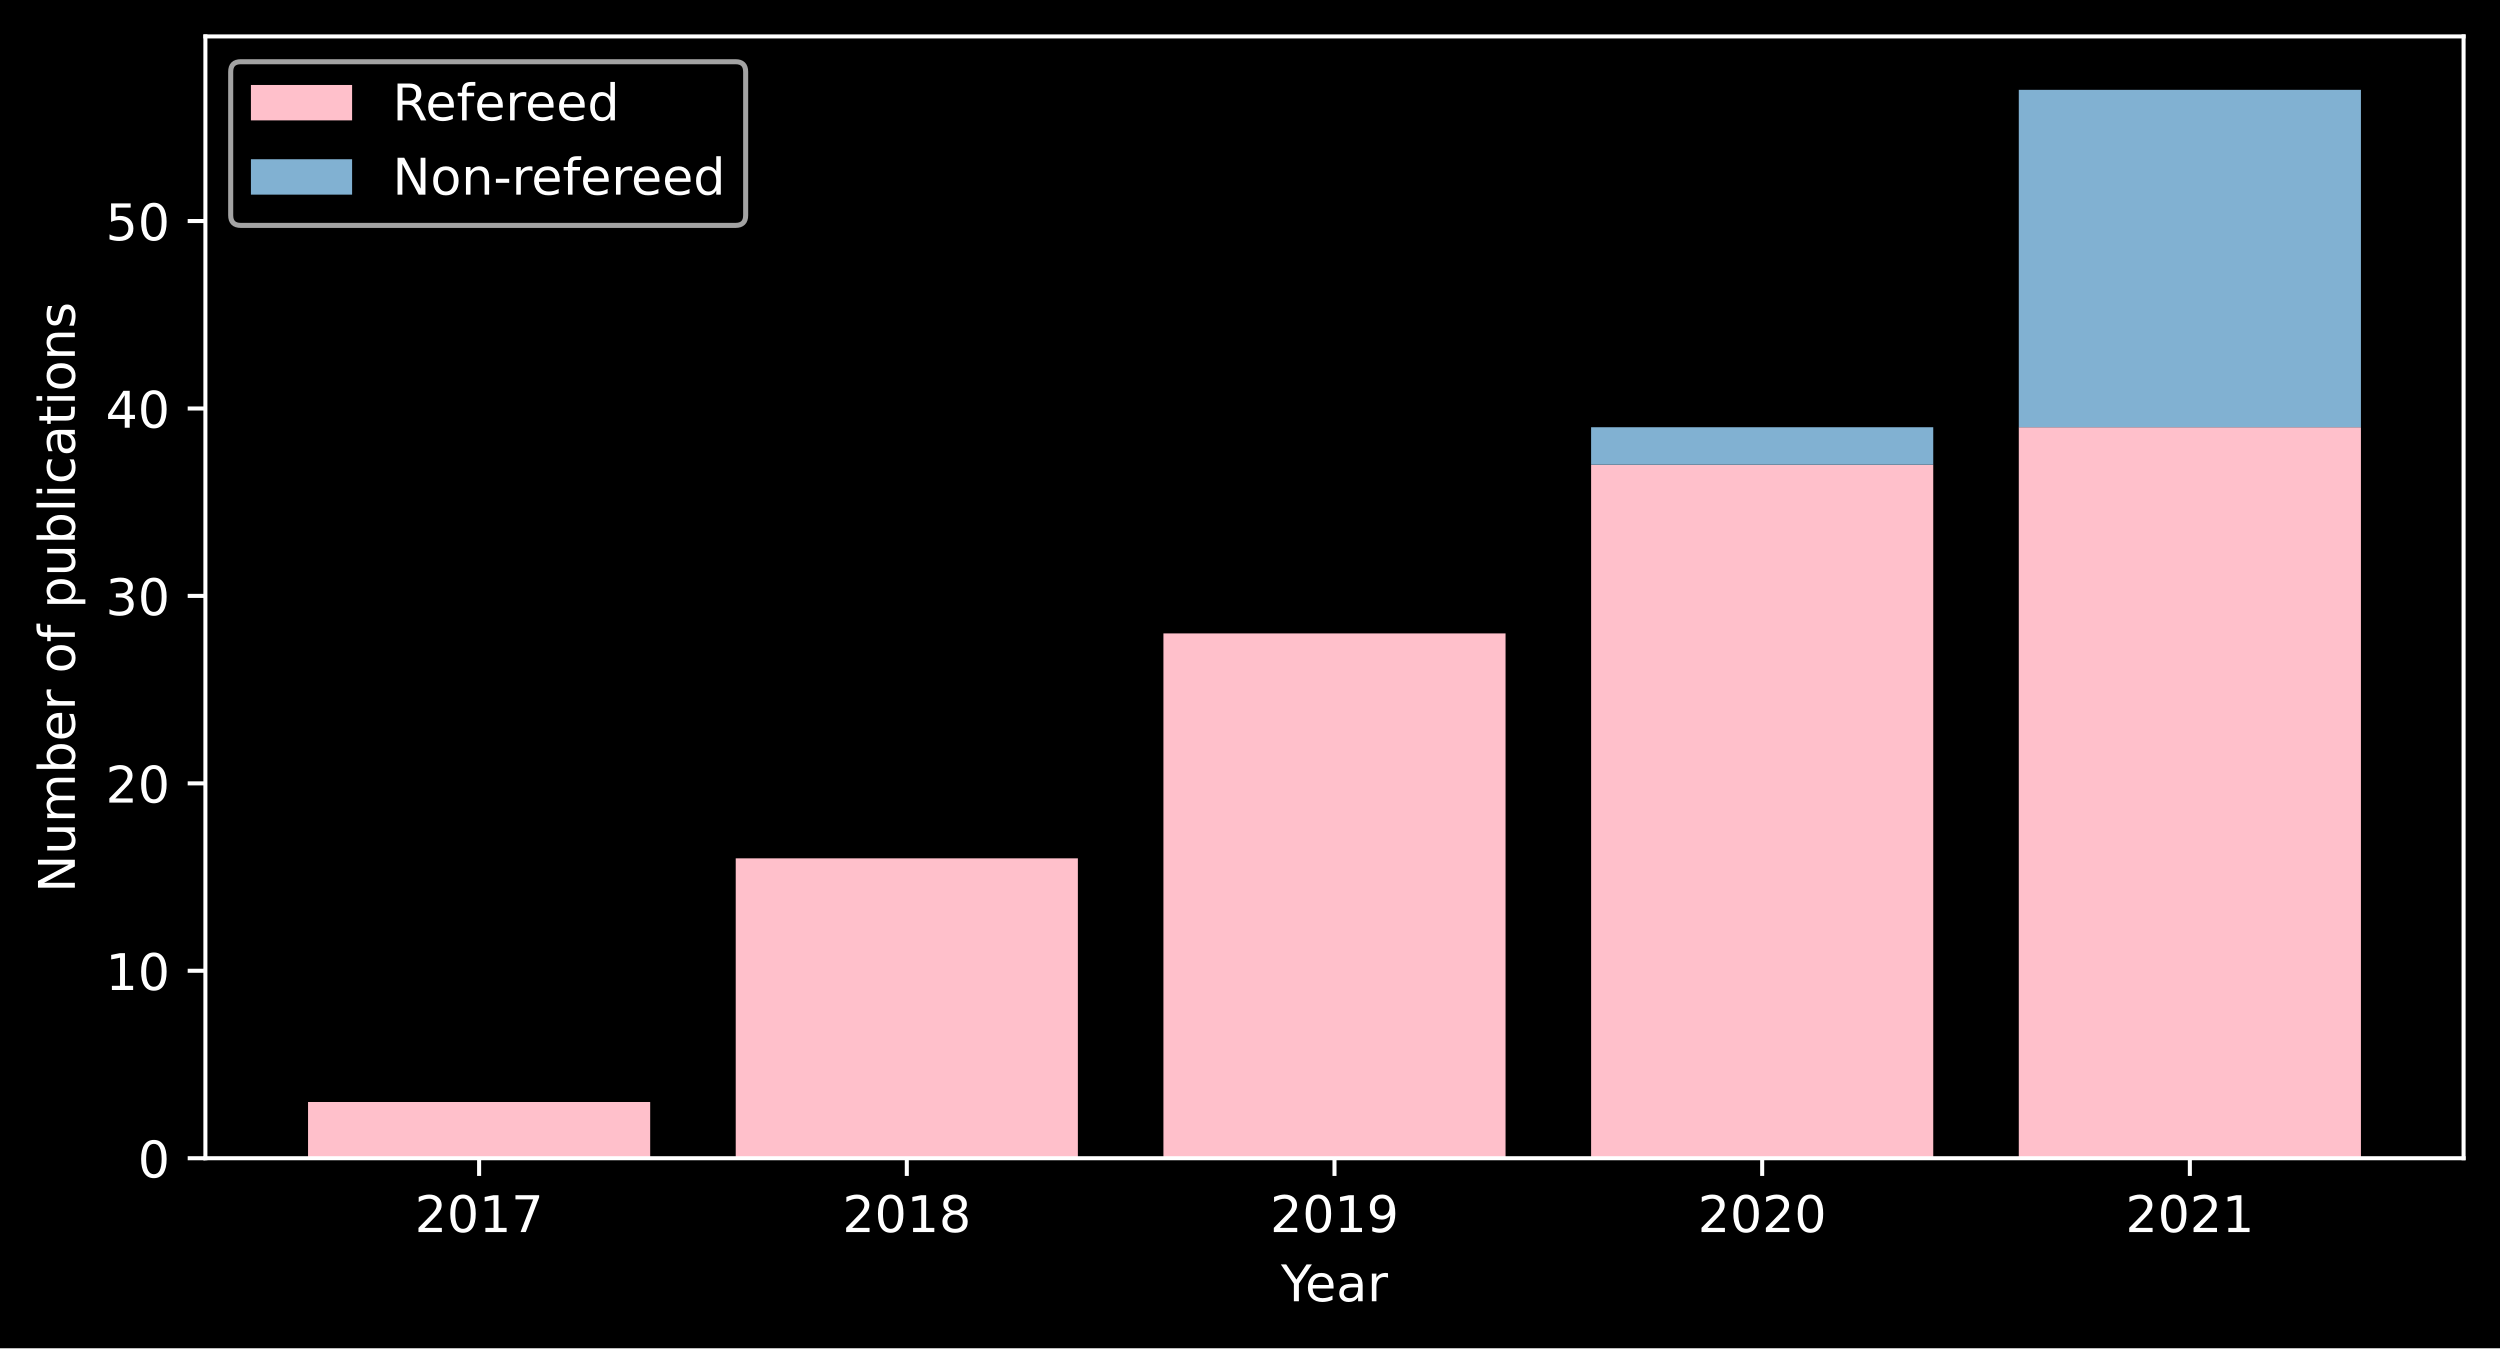
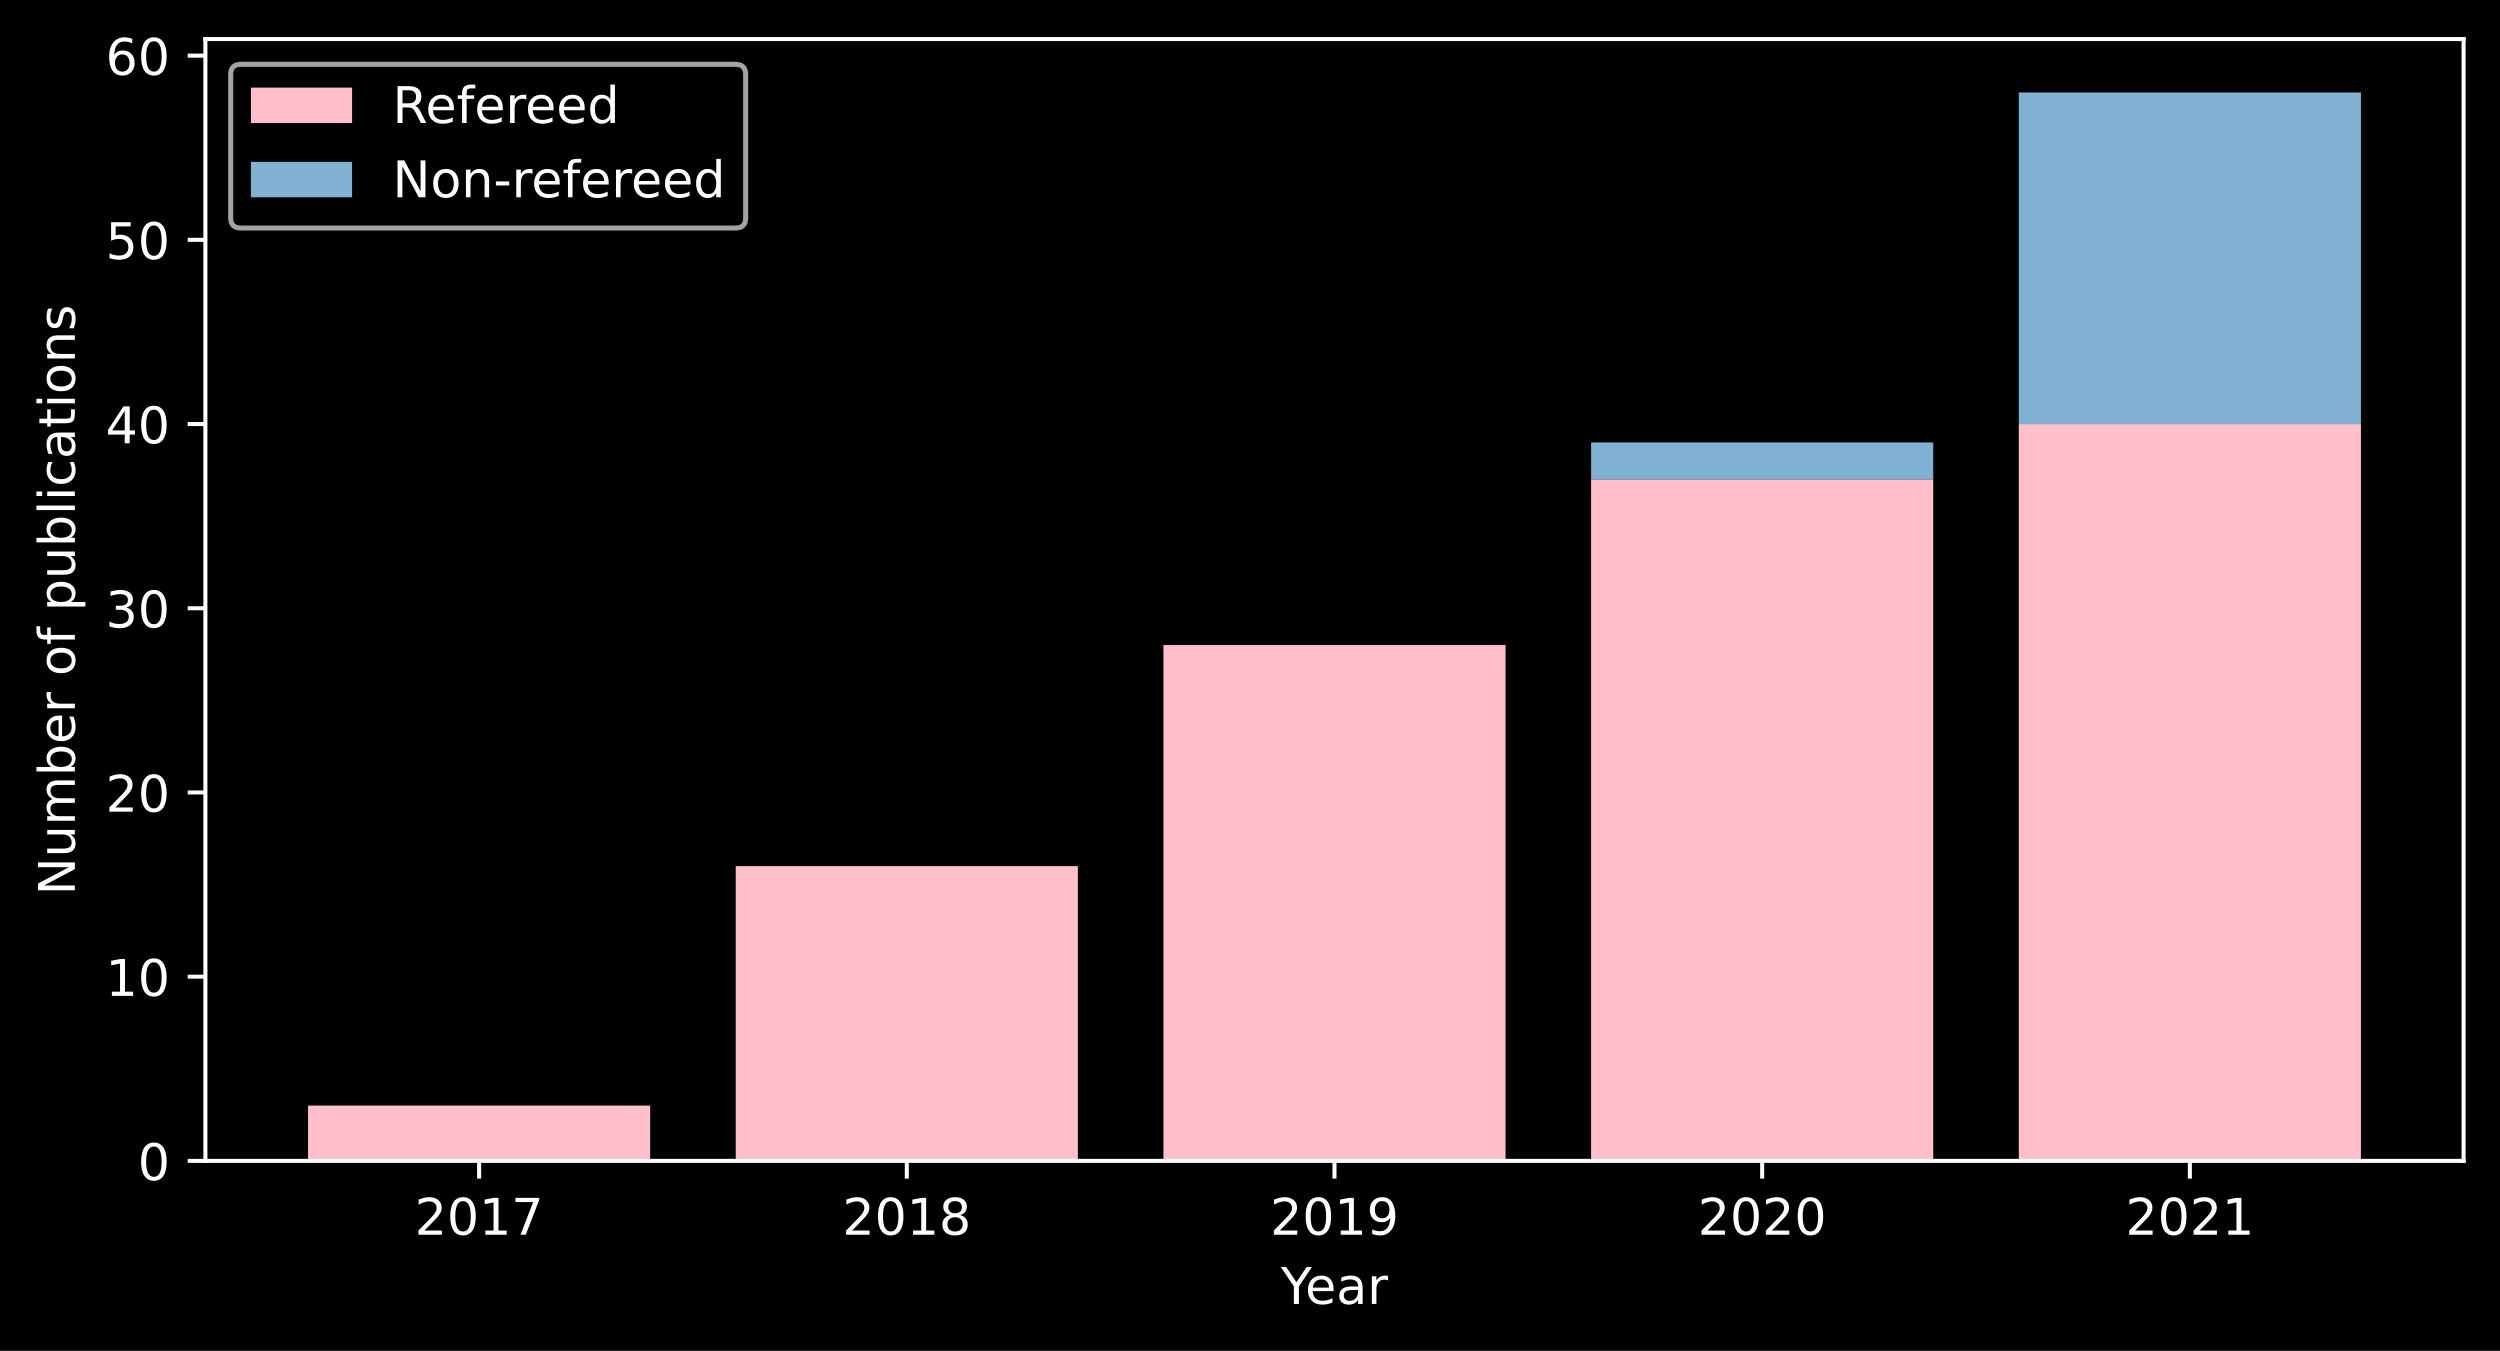
- <svg xmlns="http://www.w3.org/2000/svg" xmlns:xlink="http://www.w3.org/1999/xlink" height="266.516pt" version="1.1" viewBox="0 0 494.203 266.516" width="494.203pt">
+ <svg xmlns="http://www.w3.org/2000/svg" xmlns:xlink="http://www.w3.org/1999/xlink" height="267.038pt" version="1.1" viewBox="0 0 494.203 267.038" width="494.203pt">
  <defs>
    <style type="text/css">*{stroke-linecap:butt;stroke-linejoin:round;}</style>
  </defs>
  <g id="figure_1">
    <g id="patch_1">
-       <path d="M 0 266.516  L 494.203 266.516  L 494.203 0  L 0 0  z " />
+       <path d="M 0 267.038  L 494.203 267.038  L 494.203 0  L 0 0  z " />
    </g>
    <g id="axes_1">
      <g id="patch_2">
-         <path d="M 40.603 228.96  L 487.003 228.96  L 487.003 7.2  L 40.603 7.2  z " />
+         <path d="M 40.603 229.482  L 487.003 229.482  L 487.003 7.722  L 40.603 7.722  z " />
      </g>
      <g id="patch_3">
-         <path clip-path="url(#p2d4a7c2904)" d="M 399.076 228.96  L 466.712 228.96  L 466.712 84.455  L 399.076 84.455  z " style="fill:#ffc0cb;" />
+         <path clip-path="url(#p0907653dac)" d="M 399.076 229.482  L 466.712 229.482  L 466.712 83.827  L 399.076 83.827  z " style="fill:#ffc0cb;" />
      </g>
      <g id="patch_4">
-         <path clip-path="url(#p2d4a7c2904)" d="M 314.53 228.96  L 382.167 228.96  L 382.167 91.865  L 314.53 91.865  z " style="fill:#ffc0cb;" />
+         <path clip-path="url(#p0907653dac)" d="M 314.53 229.482  L 382.167 229.482  L 382.167 94.751  L 314.53 94.751  z " style="fill:#ffc0cb;" />
      </g>
      <g id="patch_5">
-         <path clip-path="url(#p2d4a7c2904)" d="M 229.985 228.96  L 297.621 228.96  L 297.621 125.213  L 229.985 125.213  z " style="fill:#ffc0cb;" />
+         <path clip-path="url(#p0907653dac)" d="M 229.985 229.482  L 297.621 229.482  L 297.621 127.523  L 229.985 127.523  z " style="fill:#ffc0cb;" />
      </g>
      <g id="patch_6">
-         <path clip-path="url(#p2d4a7c2904)" d="M 145.439 228.96  L 213.076 228.96  L 213.076 169.676  L 145.439 169.676  z " style="fill:#ffc0cb;" />
+         <path clip-path="url(#p0907653dac)" d="M 145.439 229.482  L 213.076 229.482  L 213.076 171.22  L 145.439 171.22  z " style="fill:#ffc0cb;" />
      </g>
      <g id="patch_7">
-         <path clip-path="url(#p2d4a7c2904)" d="M 60.894 228.96  L 128.53 228.96  L 128.53 217.844  L 60.894 217.844  z " style="fill:#ffc0cb;" />
+         <path clip-path="url(#p0907653dac)" d="M 60.894 229.482  L 128.53 229.482  L 128.53 218.558  L 60.894 218.558  z " style="fill:#ffc0cb;" />
      </g>
      <g id="patch_8">
-         <path clip-path="url(#p2d4a7c2904)" d="M 399.076 84.455  L 466.712 84.455  L 466.712 17.76  L 399.076 17.76  z " style="fill:#81b1d2;" />
+         <path clip-path="url(#p0907653dac)" d="M 399.076 83.827  L 466.712 83.827  L 466.712 18.282  L 399.076 18.282  z " style="fill:#81b1d2;" />
      </g>
      <g id="patch_9">
-         <path clip-path="url(#p2d4a7c2904)" d="M 314.53 91.865  L 382.167 91.865  L 382.167 84.455  L 314.53 84.455  z " style="fill:#81b1d2;" />
+         <path clip-path="url(#p0907653dac)" d="M 314.53 94.751  L 382.167 94.751  L 382.167 87.468  L 314.53 87.468  z " style="fill:#81b1d2;" />
      </g>
      <g id="patch_10">
-         <path clip-path="url(#p2d4a7c2904)" d="M 229.985 125.213  L 297.621 125.213  L 297.621 125.213  L 229.985 125.213  z " style="fill:#81b1d2;" />
+         <path clip-path="url(#p0907653dac)" d="M 229.985 127.523  L 297.621 127.523  L 297.621 127.523  L 229.985 127.523  z " style="fill:#81b1d2;" />
      </g>
      <g id="patch_11">
-         <path clip-path="url(#p2d4a7c2904)" d="M 145.439 169.676  L 213.076 169.676  L 213.076 169.676  L 145.439 169.676  z " style="fill:#81b1d2;" />
+         <path clip-path="url(#p0907653dac)" d="M 145.439 171.22  L 213.076 171.22  L 213.076 171.22  L 145.439 171.22  z " style="fill:#81b1d2;" />
      </g>
      <g id="patch_12">
-         <path clip-path="url(#p2d4a7c2904)" d="M 60.894 217.844  L 128.53 217.844  L 128.53 217.844  L 60.894 217.844  z " style="fill:#81b1d2;" />
+         <path clip-path="url(#p0907653dac)" d="M 60.894 218.558  L 128.53 218.558  L 128.53 218.558  L 60.894 218.558  z " style="fill:#81b1d2;" />
      </g>
      <g id="matplotlib.axis_1">
        <g id="xtick_1">
          <g id="line2d_1">
            <defs>
-               <path d="M 0 0  L 0 3.5  " id="mfc4d02041c" style="stroke:#ffffff;stroke-width:0.8;" />
-             </defs>
-             <g>
-               <use style="fill:#ffffff;stroke:#ffffff;stroke-width:0.8;" x="432.894" xlink:href="#mfc4d02041c" y="228.96" />
+               <path d="M 0 0  L 0 3.5  " id="m2b1f5f0341" style="stroke:#ffffff;stroke-width:0.8;" />
+             </defs>
+             <g>
+               <use style="fill:#ffffff;stroke:#ffffff;stroke-width:0.8;" x="432.894" xlink:href="#m2b1f5f0341" y="229.482" />
            </g>
          </g>
          <g id="text_1">
-             <g style="fill:#ffffff;" transform="translate(420.169 243.5584)scale(0.1 -0.1)">
+             <g style="fill:#ffffff;" transform="translate(420.169 244.0804)scale(0.1 -0.1)">
              <defs>
                <path d="M 1228 531  L 3431 531  L 3431 0  L 469 0  L 469 531  Q 828 903 1448 1529  Q 2069 2156 2228 2338  Q 2531 2678 2651 2914  Q 2772 3150 2772 3378  Q 2772 3750 2511 3984  Q 2250 4219 1831 4219  Q 1534 4219 1204 4116  Q 875 4013 500 3803  L 500 4441  Q 881 4594 1212 4672  Q 1544 4750 1819 4750  Q 2544 4750 2975 4387  Q 3406 4025 3406 3419  Q 3406 3131 3298 2873  Q 3191 2616 2906 2266  Q 2828 2175 2409 1742  Q 1991 1309 1228 531  z " id="DejaVuSans-32" transform="scale(0.015625)" />
                <path d="M 2034 4250  Q 1547 4250 1301 3770  Q 1056 3291 1056 2328  Q 1056 1369 1301 889  Q 1547 409 2034 409  Q 2525 409 2770 889  Q 3016 1369 3016 2328  Q 3016 3291 2770 3770  Q 2525 4250 2034 4250  z M 2034 4750  Q 2819 4750 3233 4129  Q 3647 3509 3647 2328  Q 3647 1150 3233 529  Q 2819 -91 2034 -91  Q 1250 -91 836 529  Q 422 1150 422 2328  Q 422 3509 836 4129  Q 1250 4750 2034 4750  z " id="DejaVuSans-30" transform="scale(0.015625)" />
                <path d="M 794 531  L 1825 531  L 1825 4091  L 703 3866  L 703 4441  L 1819 4666  L 2450 4666  L 2450 531  L 3481 531  L 3481 0  L 794 0  L 794 531  z " id="DejaVuSans-31" transform="scale(0.015625)" />
              </defs>
              <use xlink:href="#DejaVuSans-32" />
              <use x="63.623" xlink:href="#DejaVuSans-30" />
              <use x="127.246" xlink:href="#DejaVuSans-32" />
              <use x="190.869" xlink:href="#DejaVuSans-31" />
            </g>
          </g>
        </g>
        <g id="xtick_2">
          <g id="line2d_2">
            <g>
-               <use style="fill:#ffffff;stroke:#ffffff;stroke-width:0.8;" x="348.349" xlink:href="#mfc4d02041c" y="228.96" />
+               <use style="fill:#ffffff;stroke:#ffffff;stroke-width:0.8;" x="348.349" xlink:href="#m2b1f5f0341" y="229.482" />
            </g>
          </g>
          <g id="text_2">
-             <g style="fill:#ffffff;" transform="translate(335.6236 243.5584)scale(0.1 -0.1)">
+             <g style="fill:#ffffff;" transform="translate(335.6236 244.0804)scale(0.1 -0.1)">
              <use xlink:href="#DejaVuSans-32" />
              <use x="63.623" xlink:href="#DejaVuSans-30" />
              <use x="127.246" xlink:href="#DejaVuSans-32" />
              <use x="190.869" xlink:href="#DejaVuSans-30" />
            </g>
          </g>
        </g>
        <g id="xtick_3">
          <g id="line2d_3">
            <g>
-               <use style="fill:#ffffff;stroke:#ffffff;stroke-width:0.8;" x="263.803" xlink:href="#mfc4d02041c" y="228.96" />
+               <use style="fill:#ffffff;stroke:#ffffff;stroke-width:0.8;" x="263.803" xlink:href="#m2b1f5f0341" y="229.482" />
            </g>
          </g>
          <g id="text_3">
-             <g style="fill:#ffffff;" transform="translate(251.0781 243.5584)scale(0.1 -0.1)">
+             <g style="fill:#ffffff;" transform="translate(251.0781 244.0804)scale(0.1 -0.1)">
              <defs>
                <path d="M 703 97  L 703 672  Q 941 559 1184 500  Q 1428 441 1663 441  Q 2288 441 2617 861  Q 2947 1281 2994 2138  Q 2813 1869 2534 1725  Q 2256 1581 1919 1581  Q 1219 1581 811 2004  Q 403 2428 403 3163  Q 403 3881 828 4315  Q 1253 4750 1959 4750  Q 2769 4750 3195 4129  Q 3622 3509 3622 2328  Q 3622 1225 3098 567  Q 2575 -91 1691 -91  Q 1453 -91 1209 -44  Q 966 3 703 97  z M 1959 2075  Q 2384 2075 2632 2365  Q 2881 2656 2881 3163  Q 2881 3666 2632 3958  Q 2384 4250 1959 4250  Q 1534 4250 1286 3958  Q 1038 3666 1038 3163  Q 1038 2656 1286 2365  Q 1534 2075 1959 2075  z " id="DejaVuSans-39" transform="scale(0.015625)" />
              </defs>
              <use xlink:href="#DejaVuSans-32" />
              <use x="63.623" xlink:href="#DejaVuSans-30" />
              <use x="127.246" xlink:href="#DejaVuSans-31" />
              <use x="190.869" xlink:href="#DejaVuSans-39" />
            </g>
          </g>
        </g>
        <g id="xtick_4">
          <g id="line2d_4">
            <g>
-               <use style="fill:#ffffff;stroke:#ffffff;stroke-width:0.8;" x="179.258" xlink:href="#mfc4d02041c" y="228.96" />
+               <use style="fill:#ffffff;stroke:#ffffff;stroke-width:0.8;" x="179.258" xlink:href="#m2b1f5f0341" y="229.482" />
            </g>
          </g>
          <g id="text_4">
-             <g style="fill:#ffffff;" transform="translate(166.5327 243.5584)scale(0.1 -0.1)">
+             <g style="fill:#ffffff;" transform="translate(166.5327 244.0804)scale(0.1 -0.1)">
              <defs>
                <path d="M 2034 2216  Q 1584 2216 1326 1975  Q 1069 1734 1069 1313  Q 1069 891 1326 650  Q 1584 409 2034 409  Q 2484 409 2743 651  Q 3003 894 3003 1313  Q 3003 1734 2745 1975  Q 2488 2216 2034 2216  z M 1403 2484  Q 997 2584 770 2862  Q 544 3141 544 3541  Q 544 4100 942 4425  Q 1341 4750 2034 4750  Q 2731 4750 3128 4425  Q 3525 4100 3525 3541  Q 3525 3141 3298 2862  Q 3072 2584 2669 2484  Q 3125 2378 3379 2068  Q 3634 1759 3634 1313  Q 3634 634 3220 271  Q 2806 -91 2034 -91  Q 1263 -91 848 271  Q 434 634 434 1313  Q 434 1759 690 2068  Q 947 2378 1403 2484  z M 1172 3481  Q 1172 3119 1398 2916  Q 1625 2713 2034 2713  Q 2441 2713 2670 2916  Q 2900 3119 2900 3481  Q 2900 3844 2670 4047  Q 2441 4250 2034 4250  Q 1625 4250 1398 4047  Q 1172 3844 1172 3481  z " id="DejaVuSans-38" transform="scale(0.015625)" />
              </defs>
              <use xlink:href="#DejaVuSans-32" />
              <use x="63.623" xlink:href="#DejaVuSans-30" />
              <use x="127.246" xlink:href="#DejaVuSans-31" />
              <use x="190.869" xlink:href="#DejaVuSans-38" />
            </g>
          </g>
        </g>
        <g id="xtick_5">
          <g id="line2d_5">
            <g>
-               <use style="fill:#ffffff;stroke:#ffffff;stroke-width:0.8;" x="94.712" xlink:href="#mfc4d02041c" y="228.96" />
+               <use style="fill:#ffffff;stroke:#ffffff;stroke-width:0.8;" x="94.712" xlink:href="#m2b1f5f0341" y="229.482" />
            </g>
          </g>
          <g id="text_5">
-             <g style="fill:#ffffff;" transform="translate(81.98722 243.5584)scale(0.1 -0.1)">
+             <g style="fill:#ffffff;" transform="translate(81.98722 244.0804)scale(0.1 -0.1)">
              <defs>
                <path d="M 525 4666  L 3525 4666  L 3525 4397  L 1831 0  L 1172 0  L 2766 4134  L 525 4134  L 525 4666  z " id="DejaVuSans-37" transform="scale(0.015625)" />
              </defs>
              <use xlink:href="#DejaVuSans-32" />
              <use x="63.623" xlink:href="#DejaVuSans-30" />
              <use x="127.246" xlink:href="#DejaVuSans-31" />
              <use x="190.869" xlink:href="#DejaVuSans-37" />
            </g>
          </g>
        </g>
        <g id="text_6">
-           <g style="fill:#ffffff;" transform="translate(253.2156 257.2366)scale(0.1 -0.1)">
+           <g style="fill:#ffffff;" transform="translate(253.2156 257.7585)scale(0.1 -0.1)">
            <defs>
              <path d="M -13 4666  L 666 4666  L 1959 2747  L 3244 4666  L 3922 4666  L 2272 2222  L 2272 0  L 1638 0  L 1638 2222  L -13 4666  z " id="DejaVuSans-59" transform="scale(0.015625)" />
              <path d="M 3597 1894  L 3597 1613  L 953 1613  Q 991 1019 1311 708  Q 1631 397 2203 397  Q 2534 397 2845 478  Q 3156 559 3463 722  L 3463 178  Q 3153 47 2828 -22  Q 2503 -91 2169 -91  Q 1331 -91 842 396  Q 353 884 353 1716  Q 353 2575 817 3079  Q 1281 3584 2069 3584  Q 2775 3584 3186 3129  Q 3597 2675 3597 1894  z M 3022 2063  Q 3016 2534 2758 2815  Q 2500 3097 2075 3097  Q 1594 3097 1305 2825  Q 1016 2553 972 2059  L 3022 2063  z " id="DejaVuSans-65" transform="scale(0.015625)" />
              <path d="M 2194 1759  Q 1497 1759 1228 1600  Q 959 1441 959 1056  Q 959 750 1161 570  Q 1363 391 1709 391  Q 2188 391 2477 730  Q 2766 1069 2766 1631  L 2766 1759  L 2194 1759  z M 3341 1997  L 3341 0  L 2766 0  L 2766 531  Q 2569 213 2275 61  Q 1981 -91 1556 -91  Q 1019 -91 701 211  Q 384 513 384 1019  Q 384 1609 779 1909  Q 1175 2209 1959 2209  L 2766 2209  L 2766 2266  Q 2766 2663 2505 2880  Q 2244 3097 1772 3097  Q 1472 3097 1187 3025  Q 903 2953 641 2809  L 641 3341  Q 956 3463 1253 3523  Q 1550 3584 1831 3584  Q 2591 3584 2966 3190  Q 3341 2797 3341 1997  z " id="DejaVuSans-61" transform="scale(0.015625)" />
              <path d="M 2631 2963  Q 2534 3019 2420 3045  Q 2306 3072 2169 3072  Q 1681 3072 1420 2755  Q 1159 2438 1159 1844  L 1159 0  L 581 0  L 581 3500  L 1159 3500  L 1159 2956  Q 1341 3275 1631 3429  Q 1922 3584 2338 3584  Q 2397 3584 2469 3576  Q 2541 3569 2628 3553  L 2631 2963  z " id="DejaVuSans-72" transform="scale(0.015625)" />
            </defs>
            <use xlink:href="#DejaVuSans-59" />
            <use x="47.834" xlink:href="#DejaVuSans-65" />
            <use x="109.357" xlink:href="#DejaVuSans-61" />
            <use x="170.637" xlink:href="#DejaVuSans-72" />
          </g>
        </g>
      </g>
      <g id="matplotlib.axis_2">
        <g id="ytick_1">
          <g id="line2d_6">
            <defs>
-               <path d="M 0 0  L -3.5 0  " id="m408e941b94" style="stroke:#ffffff;stroke-width:0.8;" />
-             </defs>
-             <g>
-               <use style="fill:#ffffff;stroke:#ffffff;stroke-width:0.8;" x="40.603" xlink:href="#m408e941b94" y="228.96" />
+               <path d="M 0 0  L -3.5 0  " id="m59ad481bc1" style="stroke:#ffffff;stroke-width:0.8;" />
+             </defs>
+             <g>
+               <use style="fill:#ffffff;stroke:#ffffff;stroke-width:0.8;" x="40.603" xlink:href="#m59ad481bc1" y="229.482" />
            </g>
          </g>
          <g id="text_7">
-             <g style="fill:#ffffff;" transform="translate(27.24063 232.7592)scale(0.1 -0.1)">
+             <g style="fill:#ffffff;" transform="translate(27.24063 233.2812)scale(0.1 -0.1)">
              <use xlink:href="#DejaVuSans-30" />
            </g>
          </g>
        </g>
        <g id="ytick_2">
          <g id="line2d_7">
            <g>
-               <use style="fill:#ffffff;stroke:#ffffff;stroke-width:0.8;" x="40.603" xlink:href="#m408e941b94" y="191.907" />
+               <use style="fill:#ffffff;stroke:#ffffff;stroke-width:0.8;" x="40.603" xlink:href="#m59ad481bc1" y="193.068" />
            </g>
          </g>
          <g id="text_8">
-             <g style="fill:#ffffff;" transform="translate(20.87813 195.7066)scale(0.1 -0.1)">
+             <g style="fill:#ffffff;" transform="translate(20.87813 196.8674)scale(0.1 -0.1)">
              <use xlink:href="#DejaVuSans-31" />
              <use x="63.623" xlink:href="#DejaVuSans-30" />
            </g>
          </g>
        </g>
        <g id="ytick_3">
          <g id="line2d_8">
            <g>
-               <use style="fill:#ffffff;stroke:#ffffff;stroke-width:0.8;" x="40.603" xlink:href="#m408e941b94" y="154.855" />
+               <use style="fill:#ffffff;stroke:#ffffff;stroke-width:0.8;" x="40.603" xlink:href="#m59ad481bc1" y="156.654" />
            </g>
          </g>
          <g id="text_9">
-             <g style="fill:#ffffff;" transform="translate(20.87813 158.654)scale(0.1 -0.1)">
+             <g style="fill:#ffffff;" transform="translate(20.87813 160.4536)scale(0.1 -0.1)">
              <use xlink:href="#DejaVuSans-32" />
              <use x="63.623" xlink:href="#DejaVuSans-30" />
            </g>
          </g>
        </g>
        <g id="ytick_4">
          <g id="line2d_9">
            <g>
-               <use style="fill:#ffffff;stroke:#ffffff;stroke-width:0.8;" x="40.603" xlink:href="#m408e941b94" y="117.802" />
+               <use style="fill:#ffffff;stroke:#ffffff;stroke-width:0.8;" x="40.603" xlink:href="#m59ad481bc1" y="120.241" />
            </g>
          </g>
          <g id="text_10">
-             <g style="fill:#ffffff;" transform="translate(20.87813 121.6013)scale(0.1 -0.1)">
+             <g style="fill:#ffffff;" transform="translate(20.87813 124.0398)scale(0.1 -0.1)">
              <defs>
                <path d="M 2597 2516  Q 3050 2419 3304 2112  Q 3559 1806 3559 1356  Q 3559 666 3084 287  Q 2609 -91 1734 -91  Q 1441 -91 1130 -33  Q 819 25 488 141  L 488 750  Q 750 597 1062 519  Q 1375 441 1716 441  Q 2309 441 2620 675  Q 2931 909 2931 1356  Q 2931 1769 2642 2001  Q 2353 2234 1838 2234  L 1294 2234  L 1294 2753  L 1863 2753  Q 2328 2753 2575 2939  Q 2822 3125 2822 3475  Q 2822 3834 2567 4026  Q 2313 4219 1838 4219  Q 1578 4219 1281 4162  Q 984 4106 628 3988  L 628 4550  Q 988 4650 1302 4700  Q 1616 4750 1894 4750  Q 2613 4750 3031 4423  Q 3450 4097 3450 3541  Q 3450 3153 3228 2886  Q 3006 2619 2597 2516  z " id="DejaVuSans-33" transform="scale(0.015625)" />
              </defs>
              <use xlink:href="#DejaVuSans-33" />
              <use x="63.623" xlink:href="#DejaVuSans-30" />
            </g>
          </g>
        </g>
        <g id="ytick_5">
          <g id="line2d_10">
            <g>
-               <use style="fill:#ffffff;stroke:#ffffff;stroke-width:0.8;" x="40.603" xlink:href="#m408e941b94" y="80.749" />
+               <use style="fill:#ffffff;stroke:#ffffff;stroke-width:0.8;" x="40.603" xlink:href="#m59ad481bc1" y="83.827" />
            </g>
          </g>
          <g id="text_11">
-             <g style="fill:#ffffff;" transform="translate(20.87813 84.54869)scale(0.1 -0.1)">
+             <g style="fill:#ffffff;" transform="translate(20.87813 87.62602)scale(0.1 -0.1)">
              <defs>
                <path d="M 2419 4116  L 825 1625  L 2419 1625  L 2419 4116  z M 2253 4666  L 3047 4666  L 3047 1625  L 3713 1625  L 3713 1100  L 3047 1100  L 3047 0  L 2419 0  L 2419 1100  L 313 1100  L 313 1709  L 2253 4666  z " id="DejaVuSans-34" transform="scale(0.015625)" />
              </defs>
              <use xlink:href="#DejaVuSans-34" />
              <use x="63.623" xlink:href="#DejaVuSans-30" />
            </g>
          </g>
        </g>
        <g id="ytick_6">
          <g id="line2d_11">
            <g>
-               <use style="fill:#ffffff;stroke:#ffffff;stroke-width:0.8;" x="40.603" xlink:href="#m408e941b94" y="43.697" />
+               <use style="fill:#ffffff;stroke:#ffffff;stroke-width:0.8;" x="40.603" xlink:href="#m59ad481bc1" y="47.413" />
            </g>
          </g>
          <g id="text_12">
-             <g style="fill:#ffffff;" transform="translate(20.87813 47.49606)scale(0.1 -0.1)">
+             <g style="fill:#ffffff;" transform="translate(20.87813 51.21223)scale(0.1 -0.1)">
              <defs>
                <path d="M 691 4666  L 3169 4666  L 3169 4134  L 1269 4134  L 1269 2991  Q 1406 3038 1543 3061  Q 1681 3084 1819 3084  Q 2600 3084 3056 2656  Q 3513 2228 3513 1497  Q 3513 744 3044 326  Q 2575 -91 1722 -91  Q 1428 -91 1123 -41  Q 819 9 494 109  L 494 744  Q 775 591 1075 516  Q 1375 441 1709 441  Q 2250 441 2565 725  Q 2881 1009 2881 1497  Q 2881 1984 2565 2268  Q 2250 2553 1709 2553  Q 1456 2553 1204 2497  Q 953 2441 691 2322  L 691 4666  z " id="DejaVuSans-35" transform="scale(0.015625)" />
              </defs>
              <use xlink:href="#DejaVuSans-35" />
              <use x="63.623" xlink:href="#DejaVuSans-30" />
            </g>
          </g>
        </g>
-         <g id="text_13">
-           <g style="fill:#ffffff;" transform="translate(14.79844 176.4542)rotate(-90)scale(0.1 -0.1)">
+         <g id="ytick_7">
+           <g id="line2d_12">
+             <g>
+               <use style="fill:#ffffff;stroke:#ffffff;stroke-width:0.8;" x="40.603" xlink:href="#m59ad481bc1" y="10.999" />
+             </g>
+           </g>
+           <g id="text_13">
+             <g style="fill:#ffffff;" transform="translate(20.87813 14.79844)scale(0.1 -0.1)">
+               <defs>
+                 <path d="M 2113 2584  Q 1688 2584 1439 2293  Q 1191 2003 1191 1497  Q 1191 994 1439 701  Q 1688 409 2113 409  Q 2538 409 2786 701  Q 3034 994 3034 1497  Q 3034 2003 2786 2293  Q 2538 2584 2113 2584  z M 3366 4563  L 3366 3988  Q 3128 4100 2886 4159  Q 2644 4219 2406 4219  Q 1781 4219 1451 3797  Q 1122 3375 1075 2522  Q 1259 2794 1537 2939  Q 1816 3084 2150 3084  Q 2853 3084 3261 2657  Q 3669 2231 3669 1497  Q 3669 778 3244 343  Q 2819 -91 2113 -91  Q 1303 -91 875 529  Q 447 1150 447 2328  Q 447 3434 972 4092  Q 1497 4750 2381 4750  Q 2619 4750 2861 4703  Q 3103 4656 3366 4563  z " id="DejaVuSans-36" transform="scale(0.015625)" />
+               </defs>
+               <use xlink:href="#DejaVuSans-36" />
+               <use x="63.623" xlink:href="#DejaVuSans-30" />
+             </g>
+           </g>
+         </g>
+         <g id="text_14">
+           <g style="fill:#ffffff;" transform="translate(14.79844 176.9762)rotate(-90)scale(0.1 -0.1)">
            <defs>
              <path d="M 628 4666  L 1478 4666  L 3547 763  L 3547 4666  L 4159 4666  L 4159 0  L 3309 0  L 1241 3903  L 1241 0  L 628 0  L 628 4666  z " id="DejaVuSans-4e" transform="scale(0.015625)" />
              <path d="M 544 1381  L 544 3500  L 1119 3500  L 1119 1403  Q 1119 906 1312 657  Q 1506 409 1894 409  Q 2359 409 2629 706  Q 2900 1003 2900 1516  L 2900 3500  L 3475 3500  L 3475 0  L 2900 0  L 2900 538  Q 2691 219 2414 64  Q 2138 -91 1772 -91  Q 1169 -91 856 284  Q 544 659 544 1381  z M 1991 3584  L 1991 3584  z " id="DejaVuSans-75" transform="scale(0.015625)" />
              <path d="M 3328 2828  Q 3544 3216 3844 3400  Q 4144 3584 4550 3584  Q 5097 3584 5394 3201  Q 5691 2819 5691 2113  L 5691 0  L 5113 0  L 5113 2094  Q 5113 2597 4934 2840  Q 4756 3084 4391 3084  Q 3944 3084 3684 2787  Q 3425 2491 3425 1978  L 3425 0  L 2847 0  L 2847 2094  Q 2847 2600 2669 2842  Q 2491 3084 2119 3084  Q 1678 3084 1418 2786  Q 1159 2488 1159 1978  L 1159 0  L 581 0  L 581 3500  L 1159 3500  L 1159 2956  Q 1356 3278 1631 3431  Q 1906 3584 2284 3584  Q 2666 3584 2933 3390  Q 3200 3197 3328 2828  z " id="DejaVuSans-6d" transform="scale(0.015625)" />
              <path d="M 3116 1747  Q 3116 2381 2855 2742  Q 2594 3103 2138 3103  Q 1681 3103 1420 2742  Q 1159 2381 1159 1747  Q 1159 1113 1420 752  Q 1681 391 2138 391  Q 2594 391 2855 752  Q 3116 1113 3116 1747  z M 1159 2969  Q 1341 3281 1617 3432  Q 1894 3584 2278 3584  Q 2916 3584 3314 3078  Q 3713 2572 3713 1747  Q 3713 922 3314 415  Q 2916 -91 2278 -91  Q 1894 -91 1617 61  Q 1341 213 1159 525  L 1159 0  L 581 0  L 581 4863  L 1159 4863  L 1159 2969  z " id="DejaVuSans-62" transform="scale(0.015625)" />
              <path id="DejaVuSans-20" transform="scale(0.015625)" />
              <path d="M 1959 3097  Q 1497 3097 1228 2736  Q 959 2375 959 1747  Q 959 1119 1226 758  Q 1494 397 1959 397  Q 2419 397 2687 759  Q 2956 1122 2956 1747  Q 2956 2369 2687 2733  Q 2419 3097 1959 3097  z M 1959 3584  Q 2709 3584 3137 3096  Q 3566 2609 3566 1747  Q 3566 888 3137 398  Q 2709 -91 1959 -91  Q 1206 -91 779 398  Q 353 888 353 1747  Q 353 2609 779 3096  Q 1206 3584 1959 3584  z " id="DejaVuSans-6f" transform="scale(0.015625)" />
              <path d="M 2375 4863  L 2375 4384  L 1825 4384  Q 1516 4384 1395 4259  Q 1275 4134 1275 3809  L 1275 3500  L 2222 3500  L 2222 3053  L 1275 3053  L 1275 0  L 697 0  L 697 3053  L 147 3053  L 147 3500  L 697 3500  L 697 3744  Q 697 4328 969 4595  Q 1241 4863 1831 4863  L 2375 4863  z " id="DejaVuSans-66" transform="scale(0.015625)" />
              <path d="M 1159 525  L 1159 -1331  L 581 -1331  L 581 3500  L 1159 3500  L 1159 2969  Q 1341 3281 1617 3432  Q 1894 3584 2278 3584  Q 2916 3584 3314 3078  Q 3713 2572 3713 1747  Q 3713 922 3314 415  Q 2916 -91 2278 -91  Q 1894 -91 1617 61  Q 1341 213 1159 525  z M 3116 1747  Q 3116 2381 2855 2742  Q 2594 3103 2138 3103  Q 1681 3103 1420 2742  Q 1159 2381 1159 1747  Q 1159 1113 1420 752  Q 1681 391 2138 391  Q 2594 391 2855 752  Q 3116 1113 3116 1747  z " id="DejaVuSans-70" transform="scale(0.015625)" />
              <path d="M 603 4863  L 1178 4863  L 1178 0  L 603 0  L 603 4863  z " id="DejaVuSans-6c" transform="scale(0.015625)" />
              <path d="M 603 3500  L 1178 3500  L 1178 0  L 603 0  L 603 3500  z M 603 4863  L 1178 4863  L 1178 4134  L 603 4134  L 603 4863  z " id="DejaVuSans-69" transform="scale(0.015625)" />
              <path d="M 3122 3366  L 3122 2828  Q 2878 2963 2633 3030  Q 2388 3097 2138 3097  Q 1578 3097 1268 2742  Q 959 2388 959 1747  Q 959 1106 1268 751  Q 1578 397 2138 397  Q 2388 397 2633 464  Q 2878 531 3122 666  L 3122 134  Q 2881 22 2623 -34  Q 2366 -91 2075 -91  Q 1284 -91 818 406  Q 353 903 353 1747  Q 353 2603 823 3093  Q 1294 3584 2113 3584  Q 2378 3584 2631 3529  Q 2884 3475 3122 3366  z " id="DejaVuSans-63" transform="scale(0.015625)" />
              <path d="M 1172 4494  L 1172 3500  L 2356 3500  L 2356 3053  L 1172 3053  L 1172 1153  Q 1172 725 1289 603  Q 1406 481 1766 481  L 2356 481  L 2356 0  L 1766 0  Q 1100 0 847 248  Q 594 497 594 1153  L 594 3053  L 172 3053  L 172 3500  L 594 3500  L 594 4494  L 1172 4494  z " id="DejaVuSans-74" transform="scale(0.015625)" />
              <path d="M 3513 2113  L 3513 0  L 2938 0  L 2938 2094  Q 2938 2591 2744 2837  Q 2550 3084 2163 3084  Q 1697 3084 1428 2787  Q 1159 2491 1159 1978  L 1159 0  L 581 0  L 581 3500  L 1159 3500  L 1159 2956  Q 1366 3272 1645 3428  Q 1925 3584 2291 3584  Q 2894 3584 3203 3211  Q 3513 2838 3513 2113  z " id="DejaVuSans-6e" transform="scale(0.015625)" />
              <path d="M 2834 3397  L 2834 2853  Q 2591 2978 2328 3040  Q 2066 3103 1784 3103  Q 1356 3103 1142 2972  Q 928 2841 928 2578  Q 928 2378 1081 2264  Q 1234 2150 1697 2047  L 1894 2003  Q 2506 1872 2764 1633  Q 3022 1394 3022 966  Q 3022 478 2636 193  Q 2250 -91 1575 -91  Q 1294 -91 989 -36  Q 684 19 347 128  L 347 722  Q 666 556 975 473  Q 1284 391 1588 391  Q 1994 391 2212 530  Q 2431 669 2431 922  Q 2431 1156 2273 1281  Q 2116 1406 1581 1522  L 1381 1569  Q 847 1681 609 1914  Q 372 2147 372 2553  Q 372 3047 722 3315  Q 1072 3584 1716 3584  Q 2034 3584 2315 3537  Q 2597 3491 2834 3397  z " id="DejaVuSans-73" transform="scale(0.015625)" />
            </defs>
            <use xlink:href="#DejaVuSans-4e" />
            <use x="74.805" xlink:href="#DejaVuSans-75" />
            <use x="138.184" xlink:href="#DejaVuSans-6d" />
            <use x="235.596" xlink:href="#DejaVuSans-62" />
            <use x="299.072" xlink:href="#DejaVuSans-65" />
            <use x="360.596" xlink:href="#DejaVuSans-72" />
            <use x="401.709" xlink:href="#DejaVuSans-20" />
            <use x="433.496" xlink:href="#DejaVuSans-6f" />
            <use x="494.678" xlink:href="#DejaVuSans-66" />
            <use x="529.883" xlink:href="#DejaVuSans-20" />
            <use x="561.67" xlink:href="#DejaVuSans-70" />
            <use x="625.146" xlink:href="#DejaVuSans-75" />
            <use x="688.525" xlink:href="#DejaVuSans-62" />
            <use x="752.002" xlink:href="#DejaVuSans-6c" />
            <use x="779.785" xlink:href="#DejaVuSans-69" />
            <use x="807.568" xlink:href="#DejaVuSans-63" />
            <use x="862.549" xlink:href="#DejaVuSans-61" />
            <use x="923.828" xlink:href="#DejaVuSans-74" />
            <use x="963.037" xlink:href="#DejaVuSans-69" />
            <use x="990.82" xlink:href="#DejaVuSans-6f" />
            <use x="1052.002" xlink:href="#DejaVuSans-6e" />
            <use x="1115.381" xlink:href="#DejaVuSans-73" />
          </g>
        </g>
      </g>
      <g id="patch_13">
-         <path d="M 40.603 228.96  L 40.603 7.2  " style="fill:none;stroke:#ffffff;stroke-linecap:square;stroke-linejoin:miter;stroke-width:0.8;" />
+         <path d="M 40.603 229.482  L 40.603 7.722  " style="fill:none;stroke:#ffffff;stroke-linecap:square;stroke-linejoin:miter;stroke-width:0.8;" />
      </g>
      <g id="patch_14">
-         <path d="M 487.003 228.96  L 487.003 7.2  " style="fill:none;stroke:#ffffff;stroke-linecap:square;stroke-linejoin:miter;stroke-width:0.8;" />
+         <path d="M 487.003 229.482  L 487.003 7.722  " style="fill:none;stroke:#ffffff;stroke-linecap:square;stroke-linejoin:miter;stroke-width:0.8;" />
      </g>
      <g id="patch_15">
-         <path d="M 40.603 228.96  L 487.003 228.96  " style="fill:none;stroke:#ffffff;stroke-linecap:square;stroke-linejoin:miter;stroke-width:0.8;" />
+         <path d="M 40.603 229.482  L 487.003 229.482  " style="fill:none;stroke:#ffffff;stroke-linecap:square;stroke-linejoin:miter;stroke-width:0.8;" />
      </g>
      <g id="patch_16">
-         <path d="M 40.603 7.2  L 487.003 7.2  " style="fill:none;stroke:#ffffff;stroke-linecap:square;stroke-linejoin:miter;stroke-width:0.8;" />
+         <path d="M 40.603 7.722  L 487.003 7.722  " style="fill:none;stroke:#ffffff;stroke-linecap:square;stroke-linejoin:miter;stroke-width:0.8;" />
      </g>
      <g id="legend_1">
        <g id="patch_17">
-           <path d="M 47.603 44.556  L 145.402 44.556  Q 147.402 44.556 147.402 42.556  L 147.402 14.2  Q 147.402 12.2 145.402 12.2  L 47.603 12.2  Q 45.603 12.2 45.603 14.2  L 45.603 42.556  Q 45.603 44.556 47.603 44.556  z " style="opacity:0.8;stroke:#cccccc;stroke-linejoin:miter;" />
+           <path d="M 47.603 45.078  L 145.402 45.078  Q 147.402 45.078 147.402 43.078  L 147.402 14.722  Q 147.402 12.722 145.402 12.722  L 47.603 12.722  Q 45.603 12.722 45.603 14.722  L 45.603 43.078  Q 45.603 45.078 47.603 45.078  z " style="opacity:0.8;stroke:#cccccc;stroke-linejoin:miter;" />
        </g>
        <g id="patch_18">
-           <path d="M 49.603 23.798  L 69.603 23.798  L 69.603 16.798  L 49.603 16.798  z " style="fill:#ffc0cb;" />
-         </g>
-         <g id="text_14">
-           <g style="fill:#ffffff;" transform="translate(77.60313 23.79844)scale(0.1 -0.1)">
+           <path d="M 49.603 24.32  L 69.603 24.32  L 69.603 17.32  L 49.603 17.32  z " style="fill:#ffc0cb;" />
+         </g>
+         <g id="text_15">
+           <g style="fill:#ffffff;" transform="translate(77.60313 24.32042)scale(0.1 -0.1)">
            <defs>
              <path d="M 2841 2188  Q 3044 2119 3236 1894  Q 3428 1669 3622 1275  L 4263 0  L 3584 0  L 2988 1197  Q 2756 1666 2539 1819  Q 2322 1972 1947 1972  L 1259 1972  L 1259 0  L 628 0  L 628 4666  L 2053 4666  Q 2853 4666 3247 4331  Q 3641 3997 3641 3322  Q 3641 2881 3436 2590  Q 3231 2300 2841 2188  z M 1259 4147  L 1259 2491  L 2053 2491  Q 2509 2491 2742 2702  Q 2975 2913 2975 3322  Q 2975 3731 2742 3939  Q 2509 4147 2053 4147  L 1259 4147  z " id="DejaVuSans-52" transform="scale(0.015625)" />
              <path d="M 2906 2969  L 2906 4863  L 3481 4863  L 3481 0  L 2906 0  L 2906 525  Q 2725 213 2448 61  Q 2172 -91 1784 -91  Q 1150 -91 751 415  Q 353 922 353 1747  Q 353 2572 751 3078  Q 1150 3584 1784 3584  Q 2172 3584 2448 3432  Q 2725 3281 2906 2969  z M 947 1747  Q 947 1113 1208 752  Q 1469 391 1925 391  Q 2381 391 2643 752  Q 2906 1113 2906 1747  Q 2906 2381 2643 2742  Q 2381 3103 1925 3103  Q 1469 3103 1208 2742  Q 947 2381 947 1747  z " id="DejaVuSans-64" transform="scale(0.015625)" />
            </defs>
            <use xlink:href="#DejaVuSans-52" />
            <use x="64.982" xlink:href="#DejaVuSans-65" />
            <use x="126.506" xlink:href="#DejaVuSans-66" />
            <use x="161.711" xlink:href="#DejaVuSans-65" />
            <use x="223.234" xlink:href="#DejaVuSans-72" />
            <use x="262.098" xlink:href="#DejaVuSans-65" />
            <use x="323.621" xlink:href="#DejaVuSans-65" />
            <use x="385.145" xlink:href="#DejaVuSans-64" />
          </g>
        </g>
        <g id="patch_19">
-           <path d="M 49.603 38.477  L 69.603 38.477  L 69.603 31.477  L 49.603 31.477  z " style="fill:#81b1d2;" />
-         </g>
-         <g id="text_15">
-           <g style="fill:#ffffff;" transform="translate(77.60313 38.47656)scale(0.1 -0.1)">
+           <path d="M 49.603 38.999  L 69.603 38.999  L 69.603 31.999  L 49.603 31.999  z " style="fill:#81b1d2;" />
+         </g>
+         <g id="text_16">
+           <g style="fill:#ffffff;" transform="translate(77.60313 38.99854)scale(0.1 -0.1)">
            <defs>
              <path d="M 313 2009  L 1997 2009  L 1997 1497  L 313 1497  L 313 2009  z " id="DejaVuSans-2d" transform="scale(0.015625)" />
            </defs>
            <use xlink:href="#DejaVuSans-4e" />
            <use x="74.805" xlink:href="#DejaVuSans-6f" />
            <use x="135.986" xlink:href="#DejaVuSans-6e" />
            <use x="199.365" xlink:href="#DejaVuSans-2d" />
            <use x="235.449" xlink:href="#DejaVuSans-72" />
            <use x="274.312" xlink:href="#DejaVuSans-65" />
            <use x="335.836" xlink:href="#DejaVuSans-66" />
            <use x="371.041" xlink:href="#DejaVuSans-65" />
            <use x="432.564" xlink:href="#DejaVuSans-72" />
            <use x="471.428" xlink:href="#DejaVuSans-65" />
            <use x="532.951" xlink:href="#DejaVuSans-65" />
            <use x="594.475" xlink:href="#DejaVuSans-64" />
          </g>
        </g>
      </g>
    </g>
  </g>
  <defs>
-     <clipPath id="p2d4a7c2904">
-       <rect height="221.76" width="446.4" x="40.603" y="7.2" />
+     <clipPath id="p0907653dac">
+       <rect height="221.76" width="446.4" x="40.603" y="7.722" />
    </clipPath>
  </defs>
</svg>
